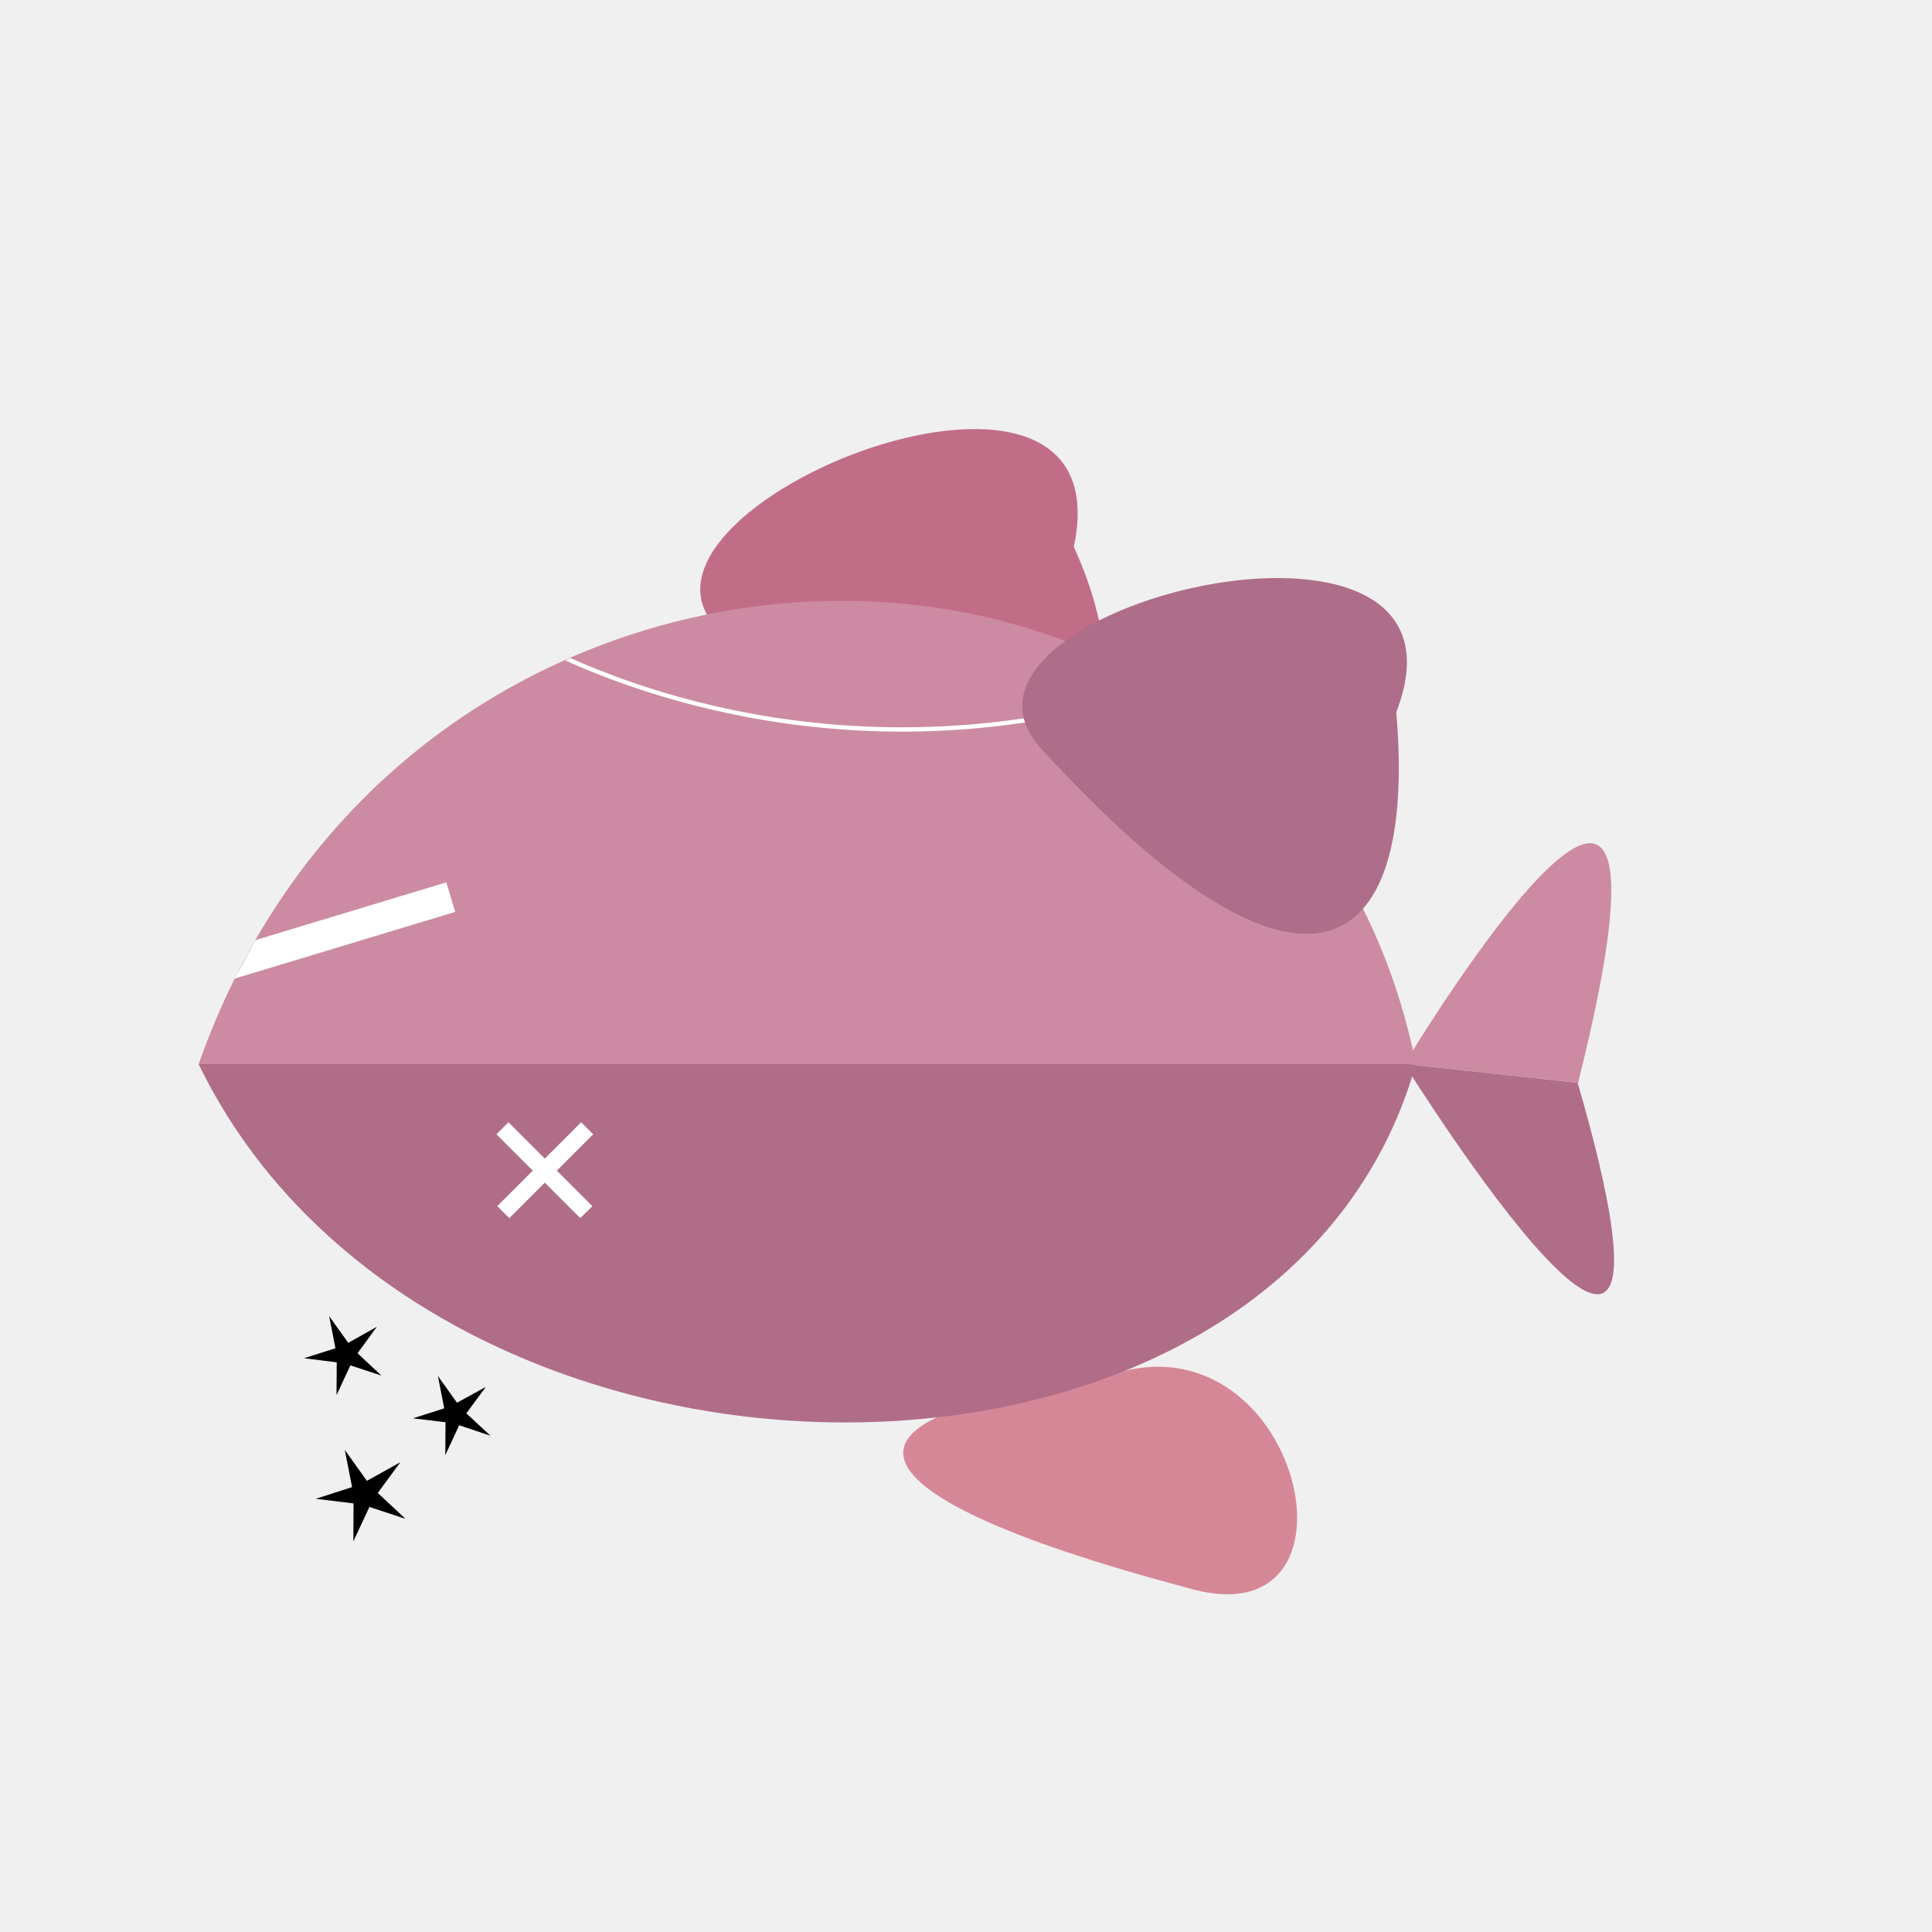
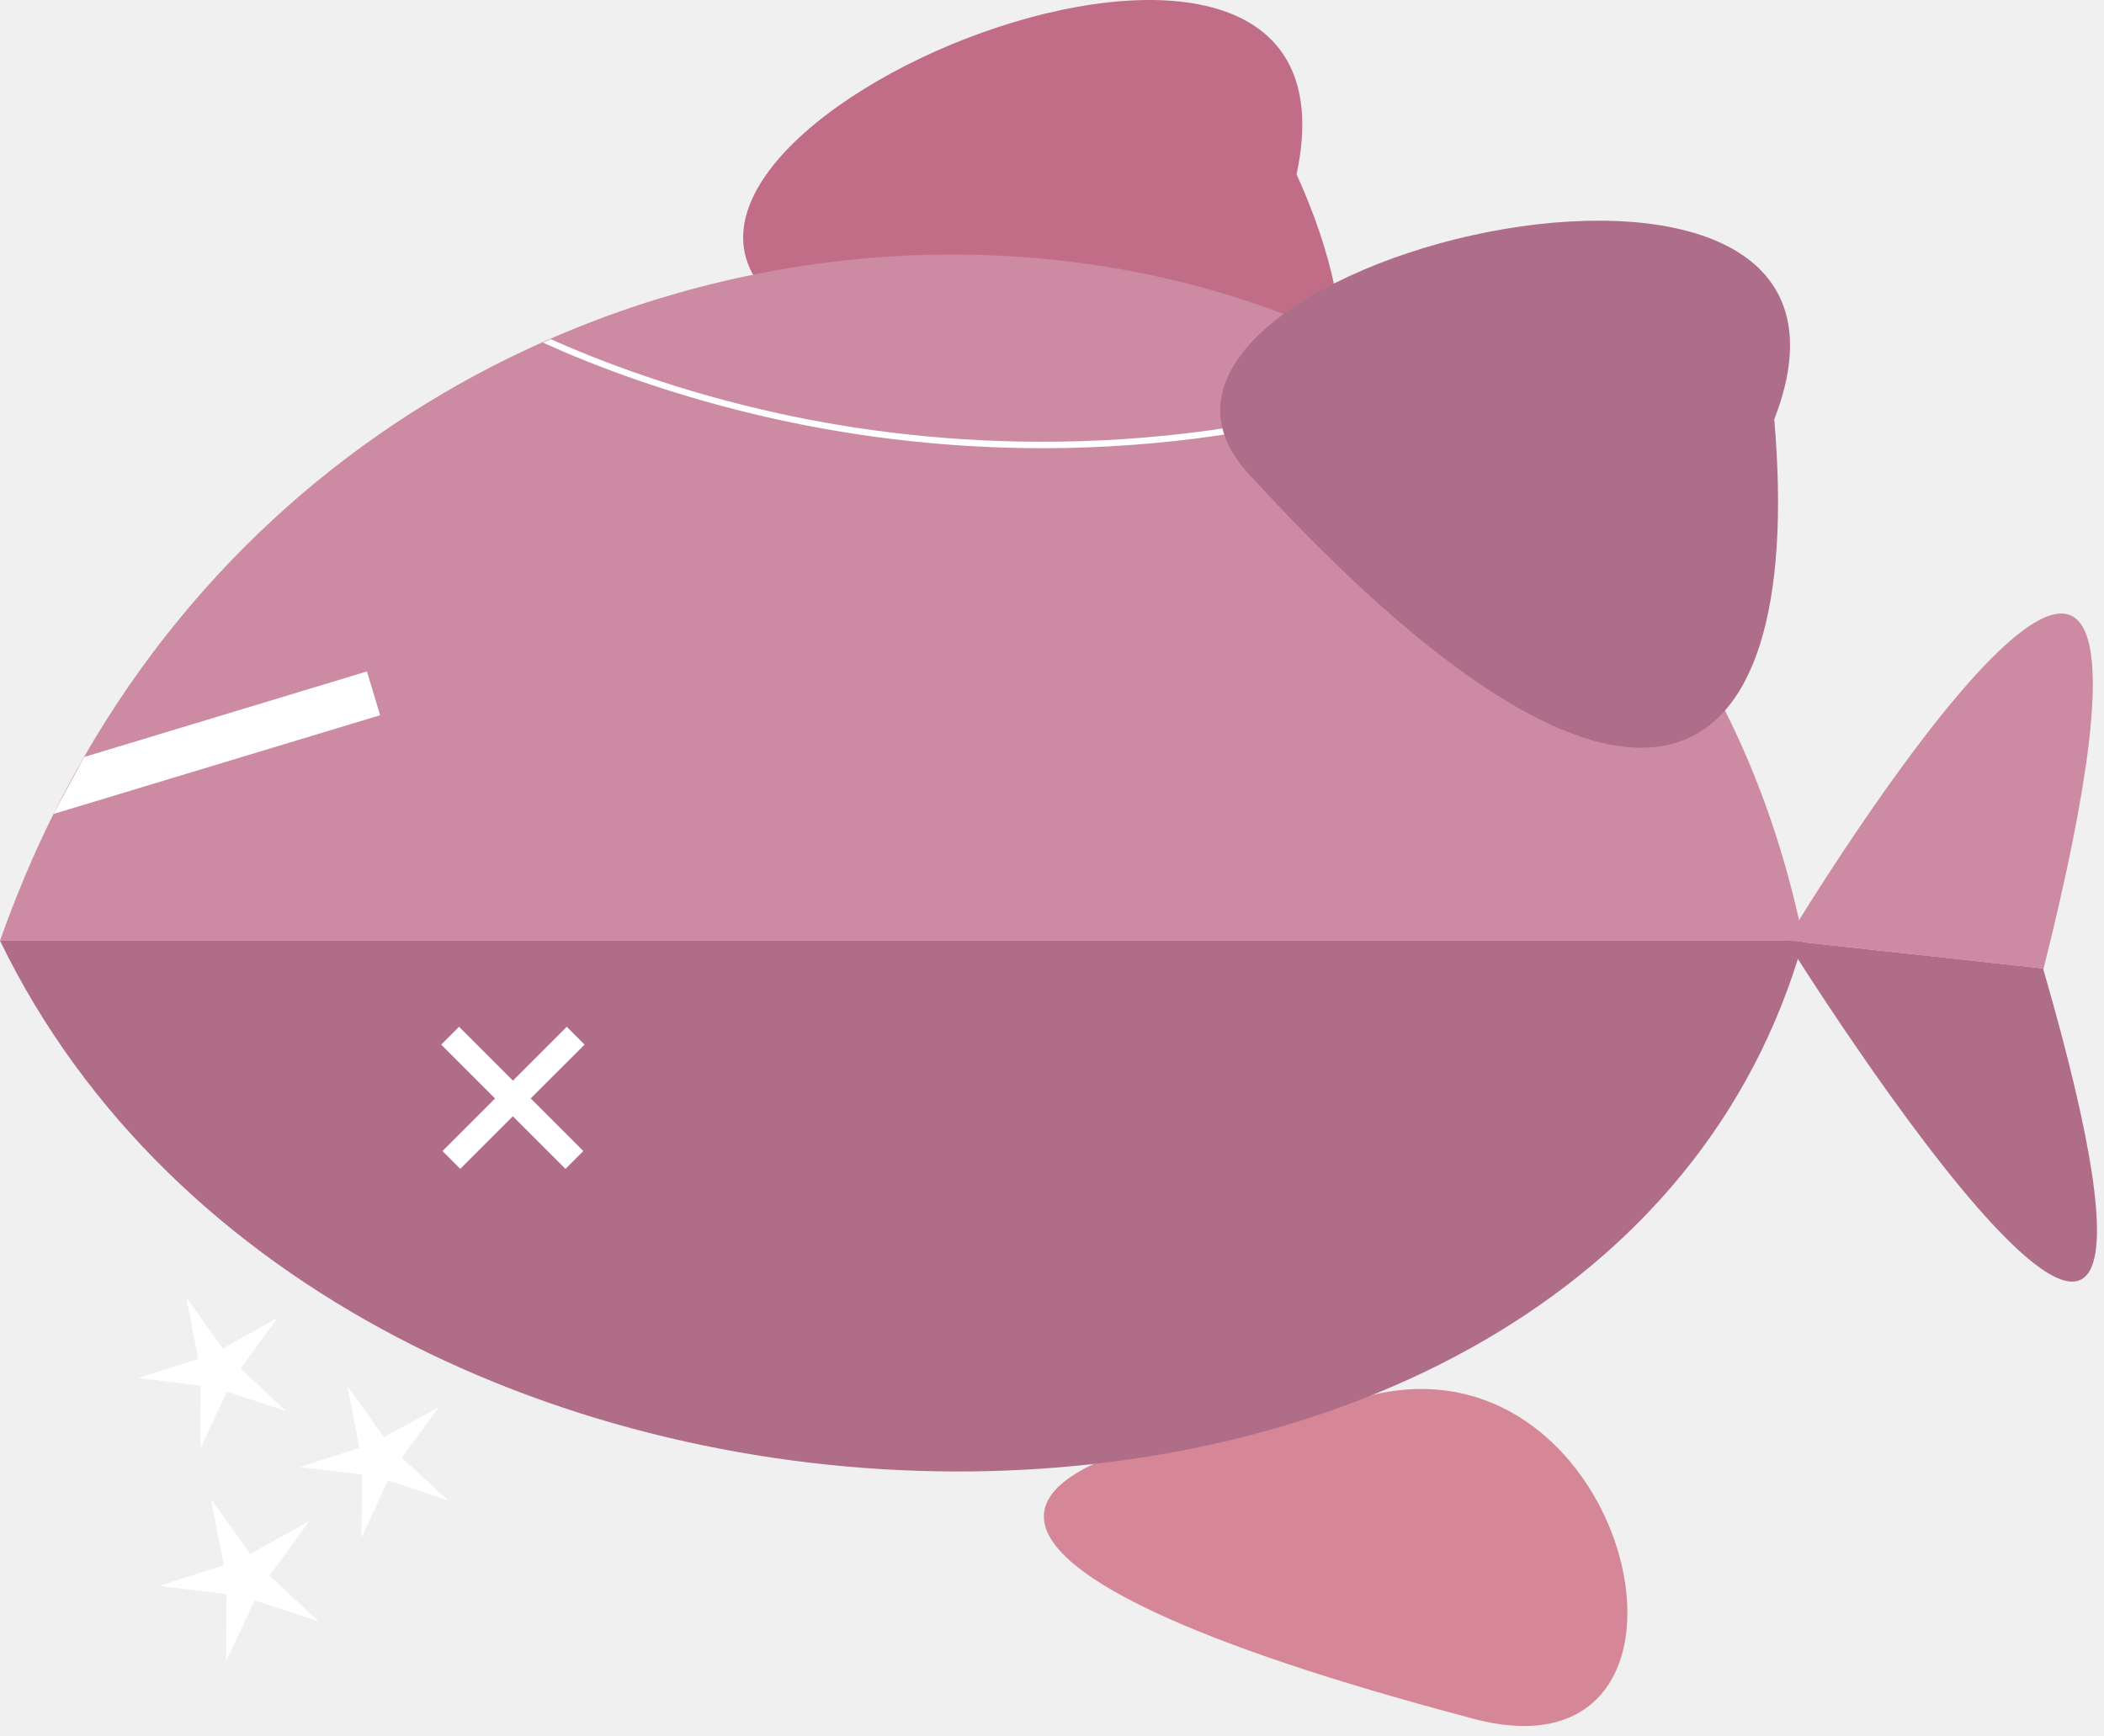
- <svg xmlns="http://www.w3.org/2000/svg" version="1.1" x="0px" y="0px" viewBox="0 0 1000 1000" enable-background="new 0 0 1000 1000" xml:space="preserve">
-   <g id="Layer_1" display="none">
-     <path display="inline" fill="none" stroke="#000000" stroke-miterlimit="10" d="M615.5,822.1c100.4,28.9,54.6-155.4-51-106.3   C432.8,730.9,421.8,770.7,615.5,822.1z" />
-     <path display="inline" fill="none" stroke="#000000" stroke-miterlimit="10" d="M377.8,330.9c-84.2-62,206.7-181.9,178-47.9   C606.1,393.9,534,454.3,377.8,330.9z" />
-     <path display="inline" fill="none" stroke="#000000" stroke-miterlimit="10" d="M102.8,550.8c119.3,245.5,559.7,249,630.1,0   C667.8,231.2,215.1,231.2,102.8,550.8z" />
-     <path display="inline" fill="none" stroke="#000000" stroke-miterlimit="10" d="M732.9,550.8c0,0,164.4,260.4,89.8,10   C880.7,315.3,732.9,550.8,732.9,550.8z" />
-     <path display="inline" fill="none" stroke="#000000" stroke-miterlimit="10" d="M264.2,582.1c0,9.2,10.8,16.6,24.1,16.6   s24.1-7.4,24.1-16.6" />
-     <path display="inline" fill="none" stroke="#000000" stroke-miterlimit="10" d="M298,340.6c0,0,142.5,75.7,321.3,16.1" />
-     <line display="inline" fill="none" stroke="#000000" stroke-miterlimit="10" x1="121.2" y1="498.3" x2="221.9" y2="467.8" />
-     <path display="inline" fill="none" stroke="#000000" stroke-miterlimit="10" d="M540.4,389.1c-72.7-74,232-148.5,182.3-20.5   C733.9,499.2,673.7,534.4,540.4,389.1z" />
-     <polygon display="inline" stroke="#000000" stroke-miterlimit="10" points="227.6,714.4 236.4,726.7 249.7,719.4 240.7,731.6    251.8,741.9 237.4,737.1 231,750.9 231.1,735.7 216.1,733.9 230.5,729.3  " />
-     <polygon display="inline" stroke="#000000" stroke-miterlimit="10" points="171.3,683.4 180.1,695.7 193.3,688.3 184.4,700.5    195.4,710.8 181.1,706.1 174.7,719.8 174.8,704.7 159.7,702.8 174.2,698.2  " />
-     <polygon display="inline" stroke="#000000" stroke-width="0.797" stroke-miterlimit="10" points="179.2,752.2 189.8,767    205.8,758.1 195,772.8 208.3,785.2 191,779.5 183.3,796 183.4,777.8 165.3,775.6 182.7,770  " />
-     <path display="inline" fill="none" stroke="#000000" stroke-miterlimit="10" d="M102.8,550.8c119.3,245.5,559.7,249,630.1,0   C667.8,231.2,215.1,231.2,102.8,550.8z" />
-     <path display="inline" fill="none" stroke="#000000" stroke-miterlimit="10" d="M732.9,550.8c0,0,164.4,260.4,89.8,10   C880.7,315.3,732.9,550.8,732.9,550.8z" />
-   </g>
-   <g id="Layer_10">
-     <path fill="#C26D88" d="M377.8,330.9c-84.2-62,206.7-181.9,178-47.9C606.1,393.9,534,454.3,377.8,330.9z" />
-   </g>
-   <g id="Layer_8">
-     <path fill="#D68797" d="M615.5,822.1c100.4,28.9,54.6-155.4-51-106.3C432.8,730.9,421.8,770.7,615.5,822.1z" />
-   </g>
-   <g id="Layer_7">
-     <polygon stroke="#000000" stroke-miterlimit="10" points="227.6,714.4 236.4,726.7 249.7,719.4 240.7,731.6 251.8,741.9    237.4,737.1 231,750.9 231.1,735.7 216.1,733.9 230.5,729.3  " />
-     <polygon stroke="#000000" stroke-miterlimit="10" points="171.3,683.4 180.1,695.7 193.3,688.3 184.4,700.5 195.4,710.8    181.1,706.1 174.7,719.8 174.8,704.7 159.7,702.8 174.2,698.2  " />
-     <polygon stroke="#000000" stroke-width="0.797" stroke-miterlimit="10" points="179.2,752.2 189.8,767 205.8,758.1 195,772.8    208.3,785.2 191,779.5 183.3,796 183.4,777.8 165.3,775.6 182.7,770  " />
-   </g>
-   <g id="Layer_2">
-     <path fill="#B06D88" d="M732.9,550.8c0,0.1,0,0.1-0.1,0.2c-70.5,248.8-510.8,245.3-630-0.2H732.9z" />
-     <path fill="#CC8BA2" d="M732.9,550.8H102.8c5.5-15.5,11.7-30.3,18.7-44.3c3.4-6.8,7-13.5,10.7-20c39.3-68.2,96.5-116.5,160.3-144.9   c0.9-0.4,1.8-0.8,2.7-1.2c100-43.6,215.9-38.7,304.4,14.9c0.8,0.5,1.6,1,2.5,1.5C665.5,396.2,714.6,460.8,732.9,550.8z" />
-   </g>
-   <g id="Layer_11">
-     <path fill="#FFFFFF" d="M615.8,352.1c-4.6,1.7-9.2,3.3-13.8,4.8c-38.8,12.8-78.8,20-119.1,21.5c-5.2,0.2-10.5,0.3-15.7,0.3   c-30.9,0-61.8-3.3-92.2-9.9c-37.1-8.1-65.8-19.4-82.5-27c0.9-0.4,1.8-0.8,2.7-1.2c16.8,7.5,44.6,18.3,80.4,26.1   c52.6,11.4,133.1,18.2,224-11.2c5.1-1.7,10.3-3.4,15.5-5.3L615.8,352.1z" />
-   </g>
-   <g id="Layer_9">
-     <path fill="#AE6D88" d="M540.4,389.1c-72.7-74,232-148.5,182.3-20.5C733.9,499.2,673.7,534.4,540.4,389.1z" />
-   </g>
-   <g id="Layer_3">
-     <path fill="#CC8BA2" d="M816.8,560.5l-89.8-9.8C730.7,544.5,884.5,290.5,816.8,560.5z" />
-     <path fill="#B06D88" d="M726.9,550.8C726.9,550.8,726.9,550.8,726.9,550.8C726.9,550.8,726.9,550.8,726.9,550.8c0,0,0-0.1,0.1-0.1   l89.8,9.8c0,0.1,0,0.2-0.1,0.3C889.1,810.7,728.6,553.5,726.9,550.8z" />
-     <line fill="none" x1="837.9" y1="562.1" x2="822.8" y2="560.5" />
-     <polyline fill="none" points="733,550.7 732.9,550.7 723.1,549.6  " />
-   </g>
-   <g id="Layer_4" display="none">
-     <path display="inline" fill="none" stroke="#FFFFFF" stroke-width="12" stroke-miterlimit="10" d="M264.2,582.1   c0,9.2,10.8,16.6,24.1,16.6s24.1-7.4,24.1-16.6" />
-   </g>
-   <g id="Layer_5">
-     <polyline fill="#FFFFFF" points="132.2,486.6 231,456.7 235.6,472 121.5,506.5  " />
-   </g>
-   <g id="Layer_6">
-     <rect x="251.1" y="601.3" transform="matrix(0.7071 0.7071 -0.7071 0.7071 510.8035 -21.8618)" fill="#FFFFFF" width="61.4" height="8.8" />
-     <rect x="277.8" y="575" transform="matrix(0.7071 0.7071 -0.7071 0.7071 510.9588 -22.1447)" fill="#FFFFFF" width="8.8" height="61.4" />
-   </g>
+ <svg xmlns="http://www.w3.org/2000/svg" width="200" height="165" viewBox="0 0 200 165" fill="none">
+   <path d="M74.82 29.606C51.911 12.738 131.057 -19.884 123.249 16.574C136.934 46.746 117.317 63.18 74.82 29.606Z" fill="#C26D88" />
+   <path d="M139.491 163.247C166.807 171.11 154.347 120.968 125.616 134.326C89.784 138.435 86.791 149.263 139.491 163.247Z" fill="#D68797" />
+   <path d="M33.955 133.945L36.349 137.292L39.967 135.306L37.519 138.625L40.539 141.427L36.621 140.121L34.88 143.876L34.907 139.741L30.826 139.251L34.743 137.999L33.955 133.945Z" fill="white" stroke="white" stroke-miterlimit="10" />
+   <path d="M18.637 125.511L21.031 128.858L24.623 126.844L22.201 130.164L25.194 132.966L21.303 131.687L19.562 135.415L19.589 131.306L15.481 130.789L19.426 129.538L18.637 125.511Z" fill="white" stroke="white" stroke-miterlimit="10" />
+   <path d="M20.786 144.23L23.67 148.256L28.023 145.835L25.085 149.834L28.704 153.208L23.997 151.657L21.902 156.146L21.929 151.195L17.005 150.596L21.739 149.073L20.786 144.23Z" fill="white" stroke="white" stroke-width="0.797" stroke-miterlimit="10" />
+   <path d="M171.432 89.434C171.432 89.462 171.432 89.462 171.405 89.489C152.224 157.18 32.431 156.228 0 89.434H171.432Z" fill="#B06D88" />
+   <path d="M171.432 89.434H0C1.496 85.217 3.183 81.191 5.088 77.382C6.013 75.532 6.992 73.709 7.999 71.94C18.691 53.385 34.254 40.244 51.612 32.517C51.857 32.408 52.102 32.3 52.347 32.191C79.554 20.328 111.087 21.662 135.165 36.245C135.383 36.381 135.601 36.517 135.845 36.653C153.095 47.372 166.453 64.948 171.432 89.434Z" fill="#CC8BA2" />
+   <path d="M139.573 35.374C138.321 35.836 137.07 36.272 135.818 36.68C125.262 40.162 114.379 42.121 103.414 42.529C101.999 42.584 100.558 42.611 99.143 42.611C90.736 42.611 82.329 41.713 74.058 39.917C63.964 37.714 56.155 34.639 51.612 32.572C51.857 32.463 52.102 32.354 52.346 32.245C56.917 34.286 64.481 37.224 74.221 39.346C88.532 42.448 110.434 44.298 135.165 36.299C136.553 35.836 137.967 35.374 139.382 34.857L139.573 35.374Z" fill="white" />
+   <path d="M119.059 45.441C99.279 25.307 182.179 5.038 168.657 39.863C171.705 75.396 155.326 84.973 119.059 45.441Z" fill="#AE6D88" />
+   <path d="M194.259 92.074L169.827 89.407C170.834 87.721 212.678 18.614 194.259 92.074Z" fill="#CC8BA2" />
+   <path d="M169.8 89.434C169.8 89.434 169.8 89.407 169.827 89.407L194.259 92.074C194.259 92.101 194.259 92.128 194.232 92.155C213.93 160.146 170.263 90.169 169.8 89.434Z" fill="#B06D88" />
+   <path d="M7.999 71.968L34.88 63.833L36.131 67.995L5.088 77.382" fill="white" />
+   <path d="M55.446 109.428L43.634 97.616L41.941 99.309L53.753 111.121L55.446 109.428Z" fill="white" />
+   <path d="M55.566 99.309L53.873 97.616L42.06 109.428L43.753 111.121L55.566 99.309Z" fill="white" />
</svg>
